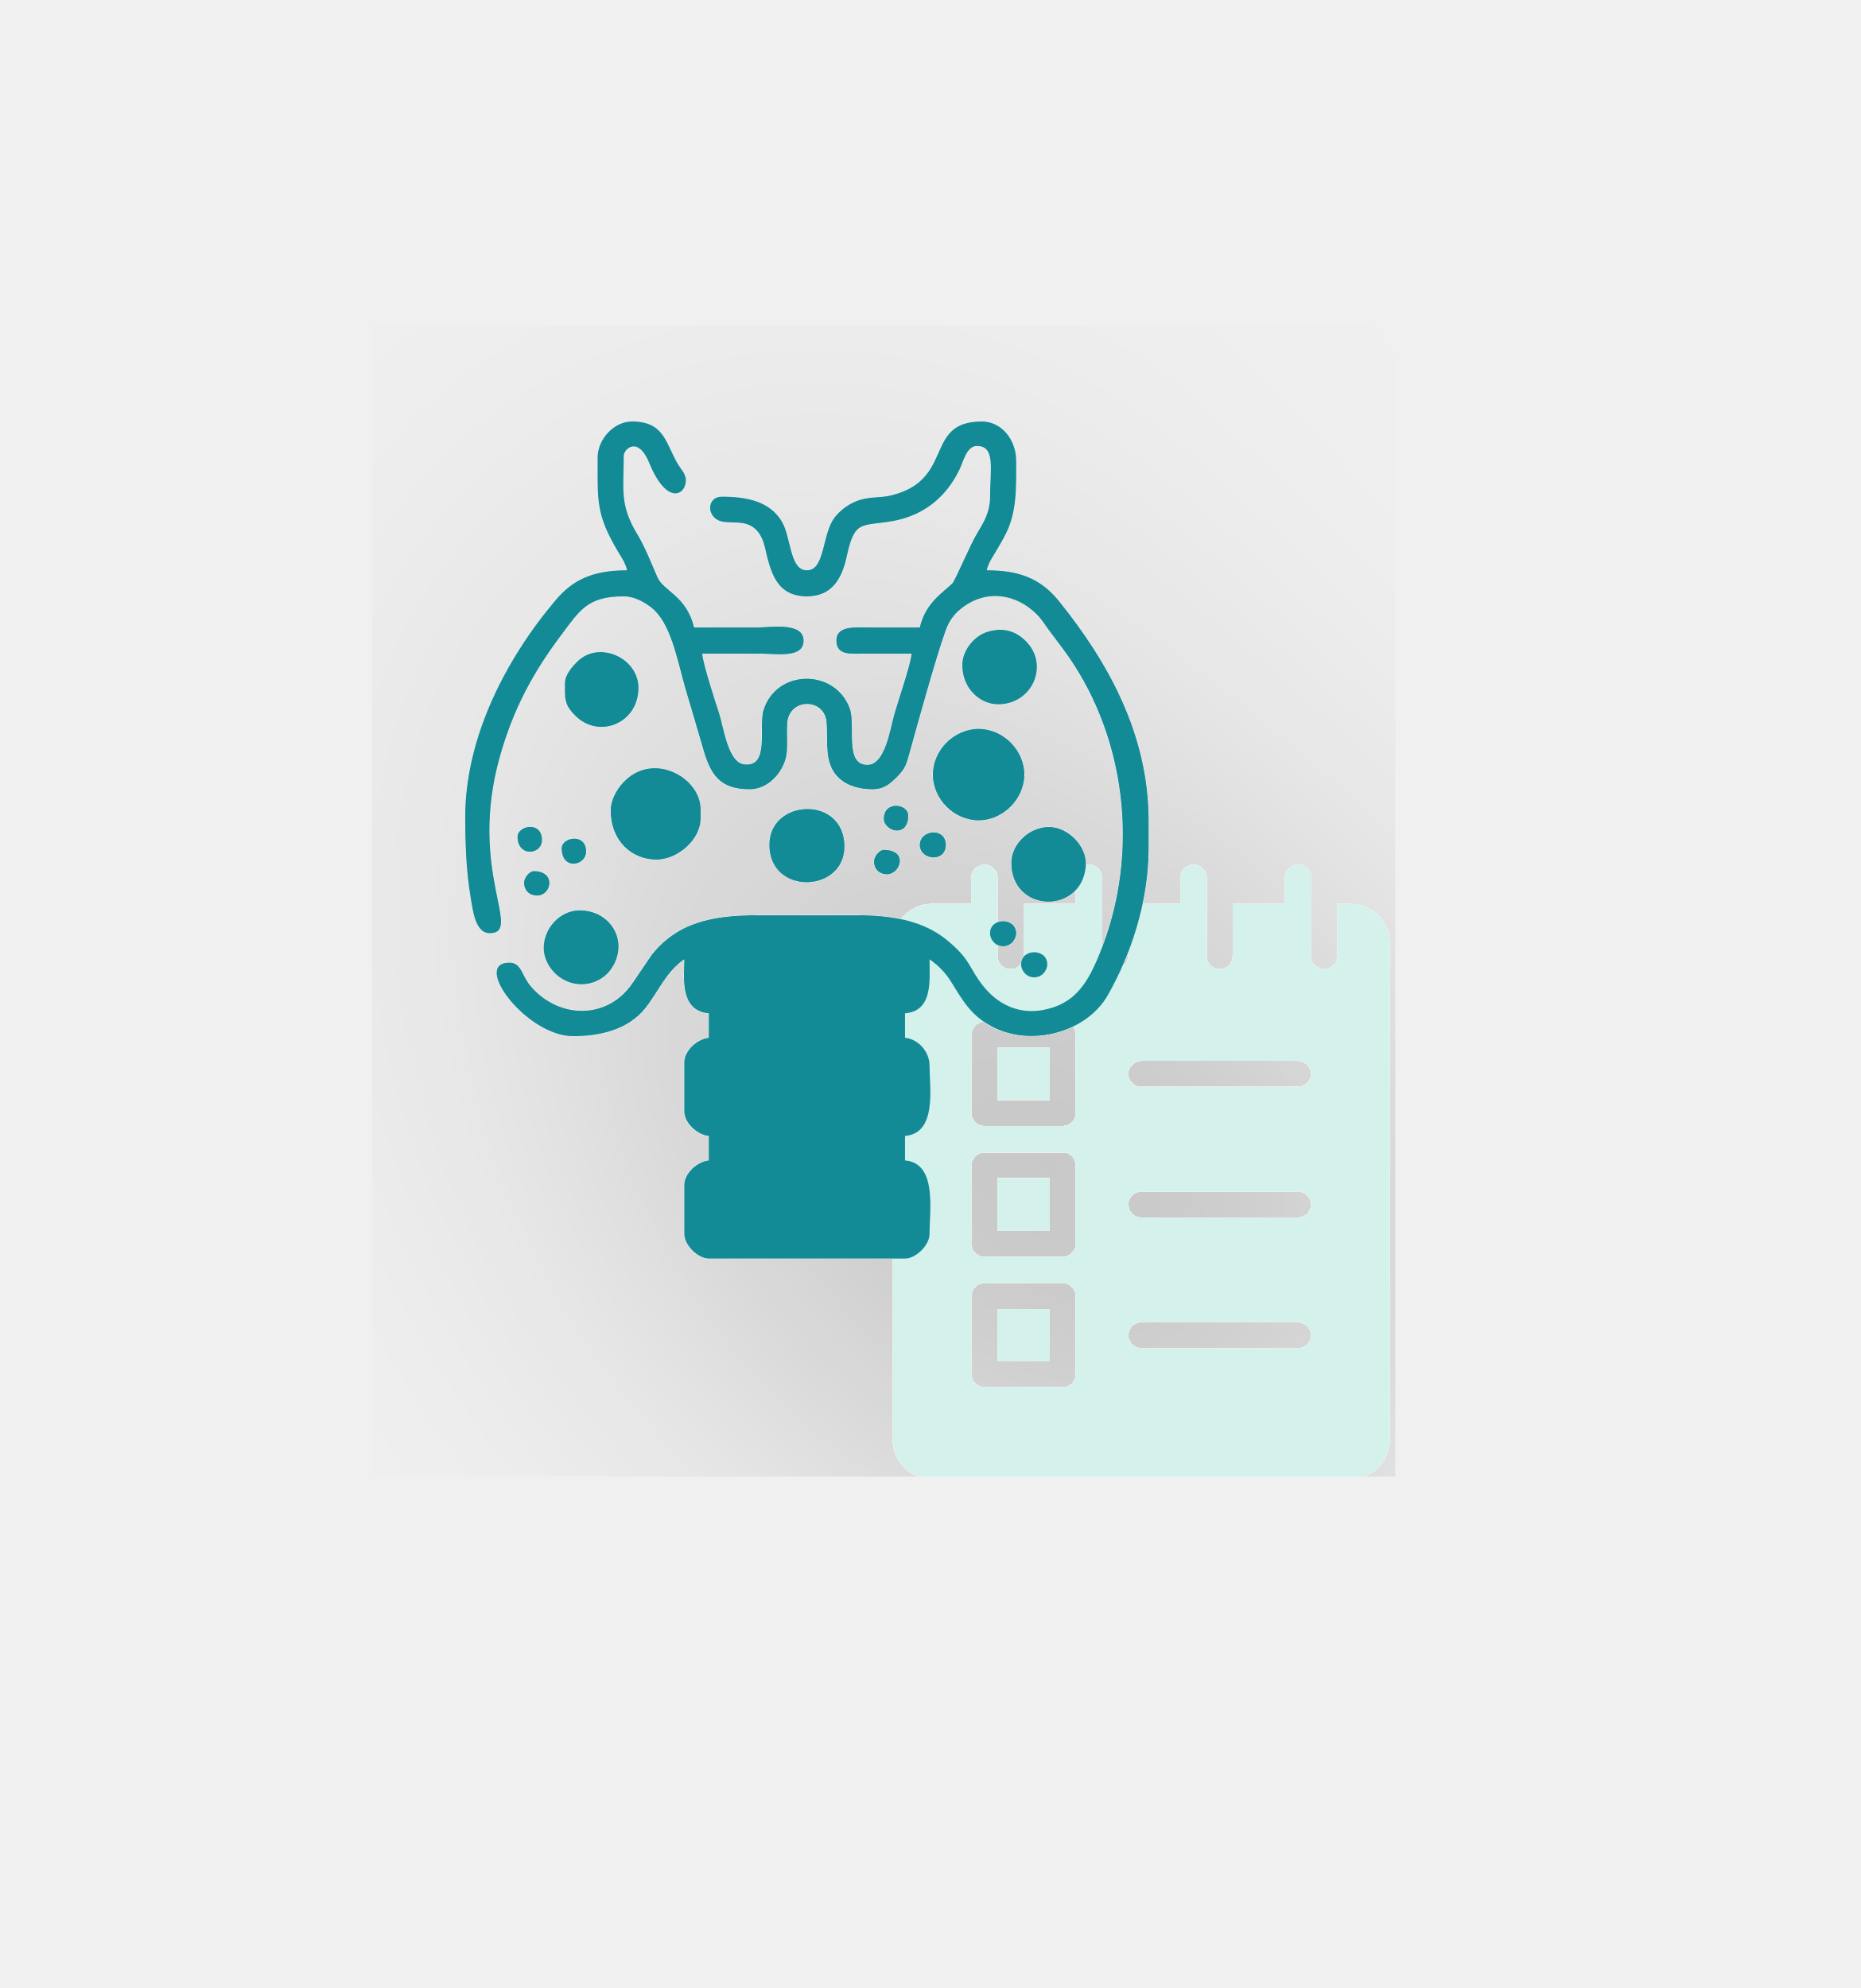
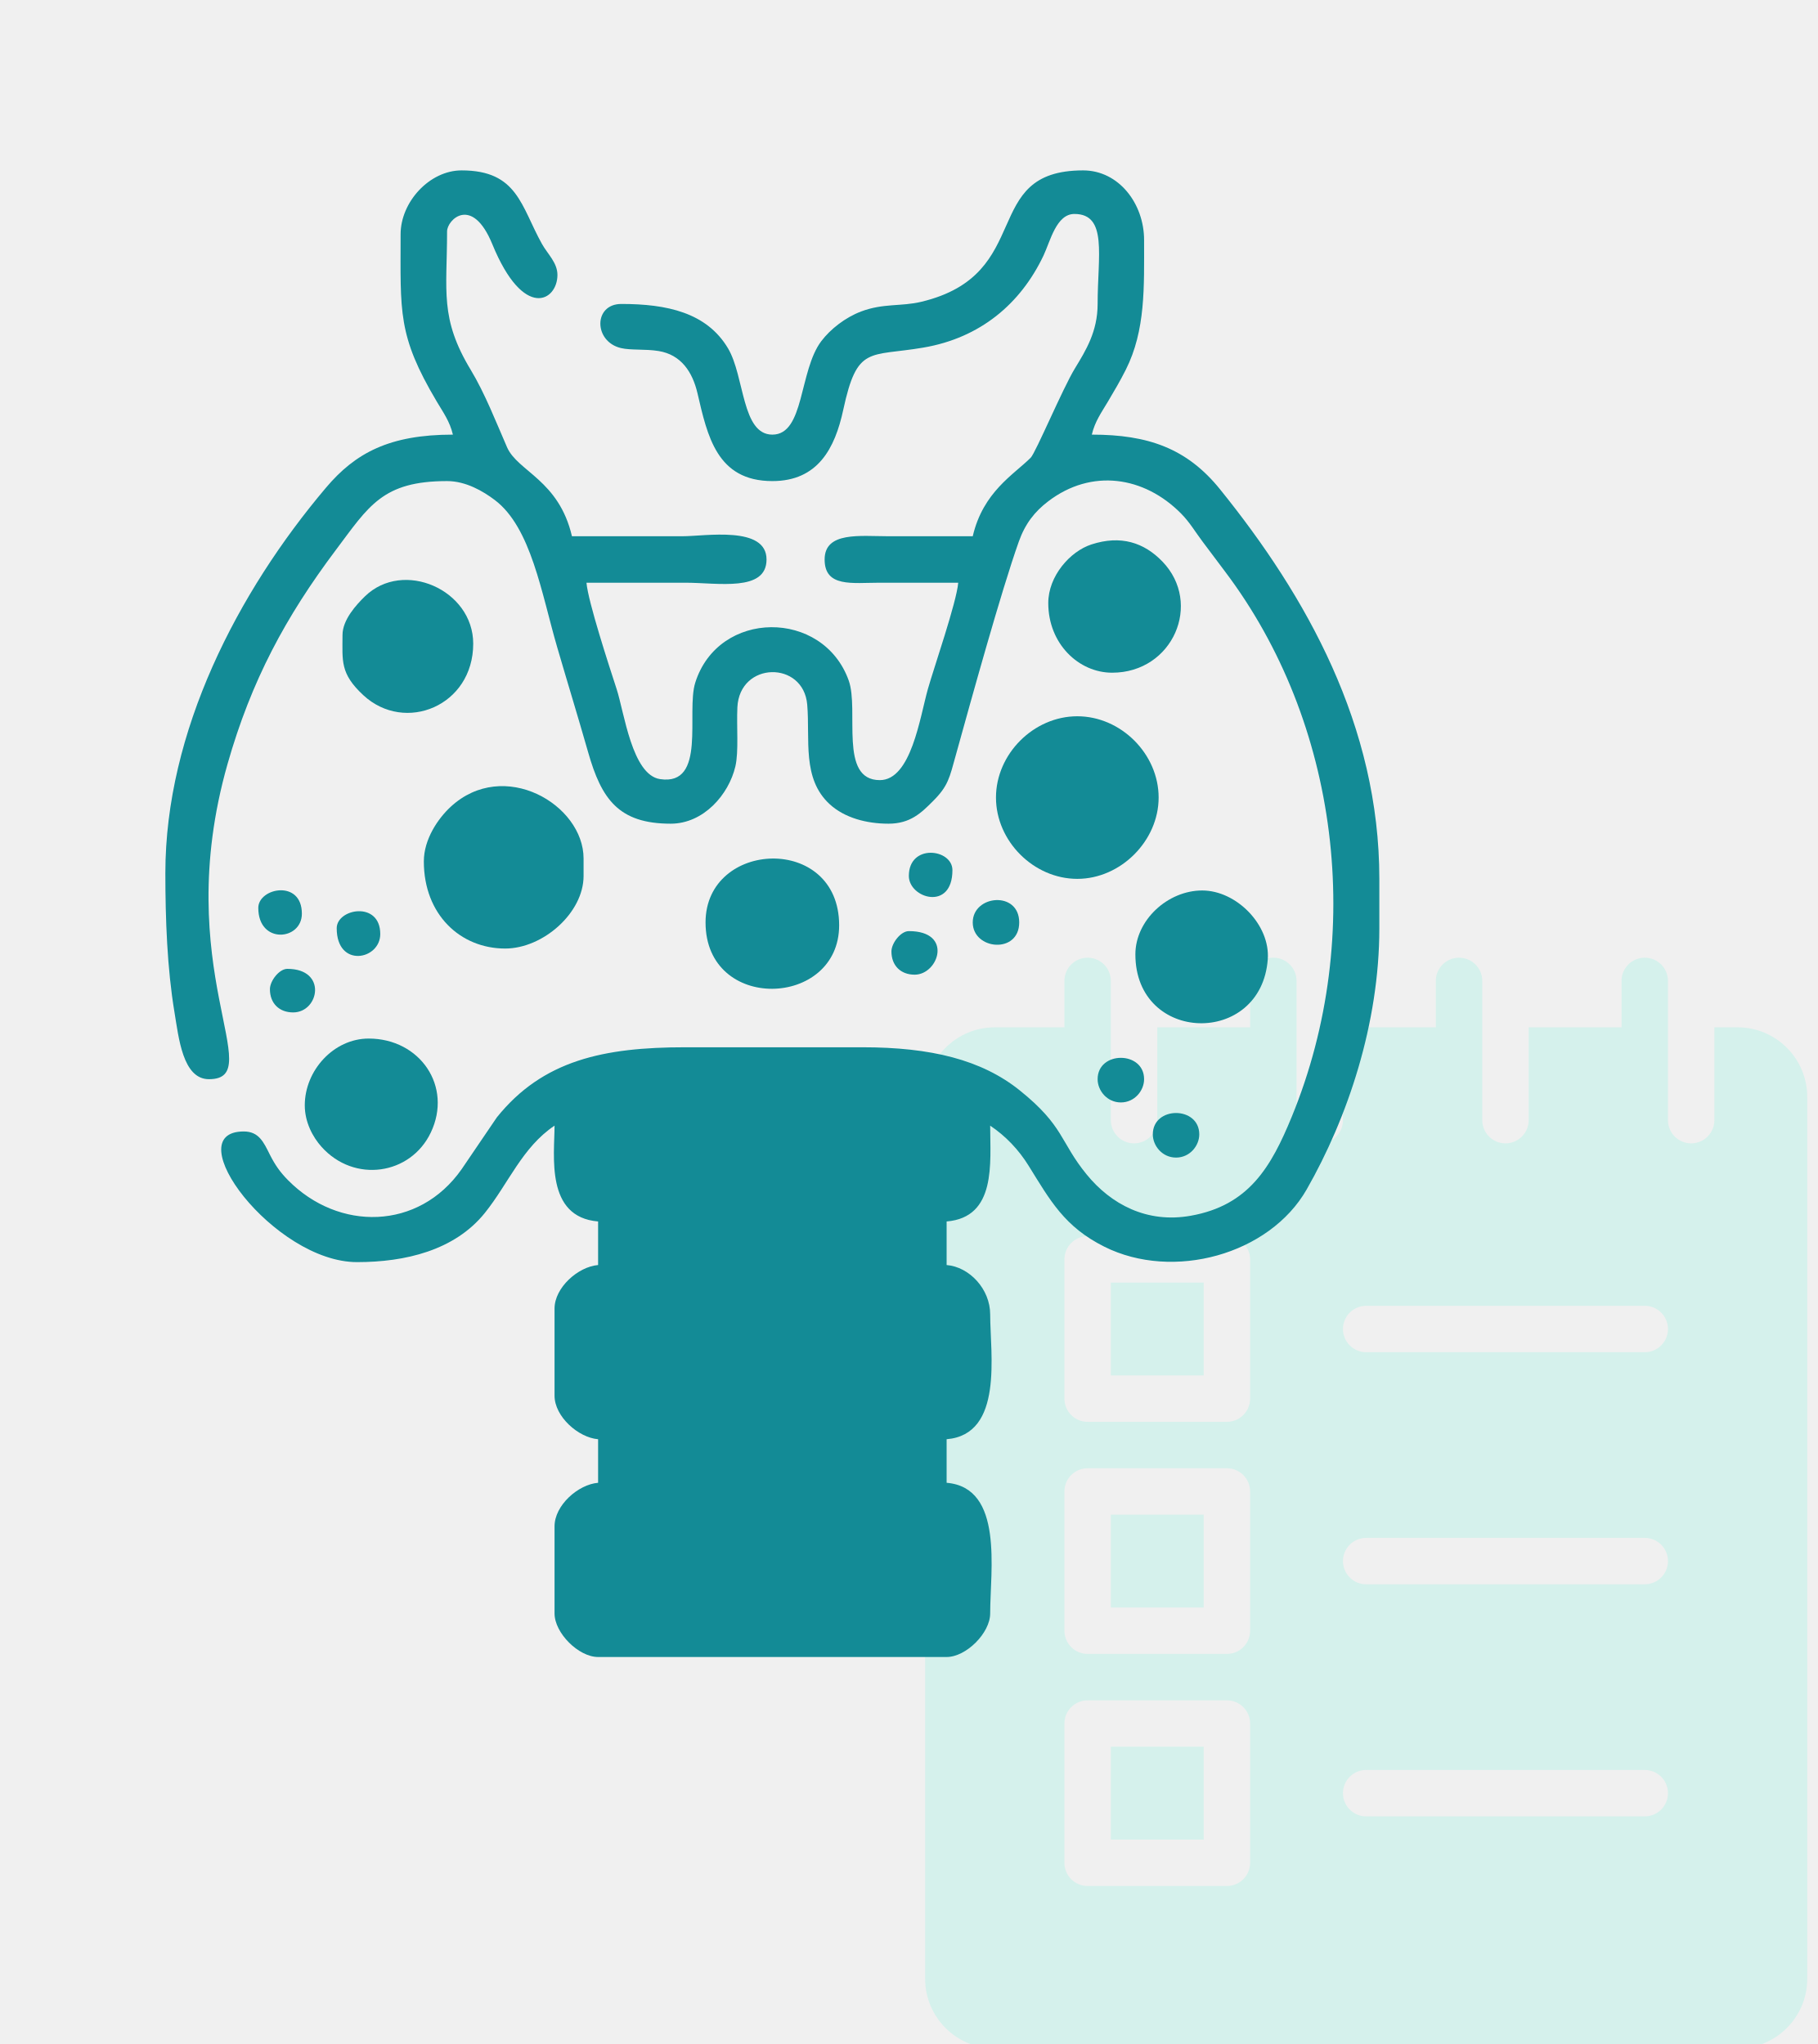
- <svg xmlns="http://www.w3.org/2000/svg" width="160" height="171" viewBox="0 0 160 171" fill="none">
-   <g clip-path="url(#clip0_368_137)" filter="url(#filter0_d_368_137)">
-     <path d="M85.789 105.859H90.285V101.362H85.789V105.859Z" fill="#D5F1EC" />
-     <path d="M85.789 117.099H90.285V112.602H85.789V117.099Z" fill="#D5F1EC" />
-     <path d="M85.789 94.618H90.285V90.122H85.789V94.618Z" fill="#D5F1EC" />
-     <path d="M116.138 77.757H115.014V82.254C115.014 82.874 114.511 83.378 113.89 83.378C113.269 83.378 112.766 82.874 112.766 82.254C112.766 81.963 112.766 75.087 112.766 75.509C112.766 74.889 112.262 74.385 111.641 74.385C111.021 74.385 110.517 74.889 110.517 75.509V77.757H106.021V82.254C106.021 82.874 105.518 83.378 104.897 83.378C104.277 83.378 103.774 82.874 103.774 82.254C103.774 81.963 103.774 75.087 103.774 75.509C103.774 74.889 103.27 74.385 102.649 74.385C102.029 74.385 101.525 74.889 101.525 75.509V77.757H97.029V82.254C97.029 82.874 96.526 83.378 95.905 83.378C95.284 83.378 94.781 82.874 94.781 82.254C94.781 81.963 94.781 75.087 94.781 75.509C94.781 74.889 94.278 74.385 93.657 74.385C93.036 74.385 92.533 74.889 92.533 75.509V77.757H88.037V82.254C88.037 82.874 87.533 83.378 86.913 83.378C86.292 83.378 85.789 82.874 85.789 82.254C85.789 81.963 85.789 75.087 85.789 75.509C85.789 74.889 85.286 74.385 84.665 74.385C84.044 74.385 83.541 74.889 83.541 75.509V77.757H80.169C78.309 77.757 76.796 79.27 76.796 81.13V123.843C76.796 125.703 78.309 127.215 80.169 127.215H116.138C117.997 127.215 119.51 125.703 119.51 123.843V81.13C119.51 79.27 117.997 77.757 116.138 77.757ZM92.533 118.223C92.533 118.844 92.029 119.347 91.409 119.347H84.665C84.044 119.347 83.541 118.844 83.541 118.223V111.479C83.541 110.858 84.044 110.355 84.665 110.355H91.409C92.029 110.355 92.533 110.858 92.533 111.479V118.223ZM92.533 106.982C92.533 107.603 92.029 108.106 91.409 108.106H84.665C84.044 108.106 83.541 107.603 83.541 106.982V100.238C83.541 99.618 84.044 99.114 84.665 99.114H91.409C92.029 99.114 92.533 99.618 92.533 100.238V106.982ZM92.533 95.742C92.533 96.363 92.029 96.866 91.409 96.866H84.665C84.044 96.866 83.541 96.363 83.541 95.742V88.998C83.541 88.377 84.044 87.874 84.665 87.874H91.409C92.029 87.874 92.533 88.377 92.533 88.998V95.742ZM111.641 115.975H98.153C97.532 115.975 97.029 115.471 97.029 114.851C97.029 114.23 97.532 113.726 98.153 113.726H111.641C112.262 113.726 112.766 114.23 112.766 114.851C112.766 115.471 112.262 115.975 111.641 115.975ZM111.641 104.734H98.153C97.532 104.734 97.029 104.231 97.029 103.61C97.029 102.99 97.532 102.486 98.153 102.486H111.641C112.262 102.486 112.766 102.99 112.766 103.61C112.766 104.231 112.262 104.734 111.641 104.734ZM111.641 93.494H98.153C97.532 93.494 97.029 92.99 97.029 92.37C97.029 91.749 97.532 91.246 98.153 91.246H111.641C112.262 91.246 112.766 91.749 112.766 92.37C112.766 92.99 112.262 93.494 111.641 93.494Z" fill="#D5F1EC" />
-     <path fill-rule="evenodd" clip-rule="evenodd" d="M51.398 39.347C51.398 43.116 51.241 44.234 53.146 47.444C53.466 47.983 53.782 48.416 53.93 49.051C50.855 49.051 49.206 49.939 47.783 51.623C43.508 56.677 40.007 63.431 40.007 70.286C40.007 72.523 40.095 74.905 40.447 77.018C40.651 78.238 40.843 80.27 42.117 80.27C45.042 80.27 40.193 74.921 43.019 65C44.167 60.969 45.829 57.878 48.264 54.636C49.861 52.51 50.52 51.301 53.648 51.301C54.561 51.301 55.395 51.792 55.962 52.221C57.719 53.55 58.22 56.74 58.976 59.333C59.478 61.058 59.98 62.688 60.48 64.439C61.124 66.699 61.95 67.895 64.477 67.895C66.071 67.895 67.289 66.484 67.609 65.12C67.776 64.403 67.661 63.205 67.704 62.263C67.808 60.03 70.907 59.987 71.087 62.129C71.23 63.827 70.825 65.707 72.173 66.949C72.895 67.614 73.962 67.895 75.024 67.895C76.082 67.895 76.612 67.367 77.171 66.808C77.916 66.064 77.974 65.687 78.289 64.551C79.017 61.928 80.474 56.645 81.332 54.234C81.641 53.364 82.101 52.78 82.755 52.282C84.853 50.681 87.402 51.061 89.196 52.879C89.619 53.309 89.872 53.757 90.232 54.234C90.614 54.74 90.935 55.174 91.317 55.68C96.815 62.96 98.158 73.282 94.553 82.08C93.551 84.524 92.473 86.386 89.651 86.885C87.532 87.26 85.797 86.329 84.616 84.882C83.319 83.293 83.536 82.547 81.375 80.81C79.528 79.327 77.077 78.724 73.758 78.724H65.18C61.248 78.724 58.287 79.344 56.059 82.118L54.352 84.631C52.271 87.601 48.395 87.643 45.946 85.16C45.559 84.769 45.316 84.418 45.069 83.927C44.767 83.325 44.539 82.802 43.804 82.802C40.533 82.802 45.268 89.13 49.289 89.13C51.607 89.13 54.013 88.571 55.48 86.744C56.623 85.321 57.285 83.57 58.852 82.52C58.852 83.957 58.397 86.948 60.961 87.161V89.271C59.99 89.352 58.852 90.366 58.852 91.38V95.599C58.852 96.609 60.001 97.629 60.961 97.708V99.818C59.99 99.899 58.852 100.913 58.852 101.928V106.146C58.852 107.093 60.014 108.256 60.961 108.256H77.837C78.783 108.256 79.946 107.093 79.946 106.146C79.946 104.072 80.613 100.049 77.837 99.818V97.708C80.608 97.478 79.946 93.561 79.946 91.662C79.946 90.439 78.946 89.363 77.837 89.271V87.161C80.257 86.96 79.946 84.328 79.946 82.52C80.703 83.028 81.327 83.688 81.805 84.458C82.854 86.146 83.54 87.415 85.474 88.383C88.804 90.049 93.468 88.766 95.271 85.611C97.251 82.144 98.79 77.584 98.79 72.958V70.567C98.79 63.151 95.261 56.882 91.078 51.701C89.473 49.711 87.586 49.051 84.868 49.051C85.016 48.416 85.332 47.983 85.652 47.444C85.973 46.903 86.232 46.464 86.511 45.912C87.477 43.996 87.399 41.896 87.399 39.628C87.399 37.86 86.173 36.253 84.446 36.253C79.396 36.253 82.169 41.29 76.607 42.618C75.626 42.852 74.776 42.68 73.7 43.086C72.931 43.375 72.206 43.943 71.766 44.527C70.681 45.968 70.962 49.051 69.399 49.051C67.908 49.051 68.062 46.234 67.251 44.87C66.216 43.13 64.274 42.722 62.086 42.722C60.73 42.722 60.742 44.539 62.061 44.857C62.542 44.973 63.235 44.896 63.886 45.001C64.984 45.178 65.534 46.02 65.774 47.05C66.254 49.102 66.704 51.301 69.399 51.301C71.601 51.301 72.429 49.721 72.833 47.844C73.508 44.711 74.072 45.287 76.715 44.835C79.463 44.366 81.418 42.715 82.527 40.381C82.858 39.683 83.147 38.363 84.024 38.363C85.641 38.363 85.149 40.387 85.149 42.722C85.149 44.059 84.575 44.979 84.05 45.842C83.455 46.818 82.149 49.93 81.908 50.169C81.084 50.992 79.604 51.821 79.102 53.972C77.743 53.972 76.383 53.973 75.024 53.972C73.647 53.972 71.93 53.736 71.93 55.098C71.93 56.461 73.267 56.224 74.602 56.223C75.868 56.222 77.133 56.223 78.399 56.223C78.32 57.172 77.217 60.356 76.932 61.365C76.544 62.736 76.124 65.785 74.602 65.785C72.606 65.785 73.612 62.404 73.097 60.962C71.859 57.49 66.783 57.508 65.665 61.067C65.213 62.508 66.232 66.076 63.961 65.736C62.604 65.532 62.228 62.509 61.858 61.373C61.499 60.272 60.475 57.139 60.398 56.223C61.992 56.223 63.586 56.223 65.18 56.223C66.767 56.223 69.117 56.684 69.117 55.098C69.117 53.448 66.152 53.972 65.039 53.972C63.258 53.972 61.477 53.972 59.695 53.972C59.061 51.251 57.066 50.837 56.552 49.662C56.028 48.46 55.476 47.044 54.801 45.928C53.279 43.41 53.648 42.104 53.648 39.207C53.648 38.645 54.861 37.44 55.839 39.828C57.355 43.531 58.992 42.581 58.992 41.316C58.992 40.723 58.515 40.303 58.243 39.815C57.224 37.991 57.068 36.253 54.351 36.253C52.798 36.253 51.398 37.783 51.398 39.347Z" fill="#138B96" />
-     <path fill-rule="evenodd" clip-rule="evenodd" d="M80.227 66.629C80.227 68.741 82.053 70.567 84.165 70.567C86.266 70.567 88.103 68.725 88.103 66.629C88.103 64.517 86.277 62.692 84.165 62.692C82.053 62.692 80.227 64.517 80.227 66.629Z" fill="#138B96" />
-     <path fill-rule="evenodd" clip-rule="evenodd" d="M52.523 69.723C52.523 72.299 54.294 73.942 56.461 73.942C58.294 73.942 60.258 72.214 60.258 70.426V69.583C60.258 66.968 56.39 64.696 53.818 67.081C53.223 67.634 52.523 68.633 52.523 69.723Z" fill="#138B96" />
-     <path fill-rule="evenodd" clip-rule="evenodd" d="M66.164 72.677C66.164 77.053 72.633 76.827 72.633 72.817C72.633 68.383 66.164 68.674 66.164 72.677Z" fill="#138B96" />
-     <path fill-rule="evenodd" clip-rule="evenodd" d="M86.977 74.223C86.977 78.562 93.081 78.703 93.388 74.456C93.507 72.801 91.875 71.13 90.212 71.13C88.54 71.13 86.977 72.573 86.977 74.223Z" fill="#138B96" />
-     <path fill-rule="evenodd" clip-rule="evenodd" d="M82.759 57.207C82.759 59.188 84.237 60.582 85.852 60.582C88.795 60.582 90.24 57.223 88.285 55.197C87.398 54.277 86.271 53.905 84.845 54.371C83.812 54.708 82.759 55.905 82.759 57.207Z" fill="#138B96" />
-     <path fill-rule="evenodd" clip-rule="evenodd" d="M48.585 58.754C48.585 60.009 48.456 60.621 49.6 61.678C51.612 63.536 54.914 62.19 54.914 59.176C54.914 56.564 51.525 55.077 49.67 56.885C49.254 57.291 48.585 58.018 48.585 58.754Z" fill="#138B96" />
-     <path fill-rule="evenodd" clip-rule="evenodd" d="M46.758 81.536C46.758 82.359 47.148 83.075 47.565 83.542C49.146 85.315 51.878 84.914 52.859 82.856C53.926 80.619 52.338 78.302 49.851 78.302C48.165 78.302 46.758 79.839 46.758 81.536Z" fill="#138B96" />
-     <path fill-rule="evenodd" clip-rule="evenodd" d="M79.102 72.677C79.102 74.011 81.352 74.224 81.352 72.677C81.352 71.129 79.102 71.342 79.102 72.677Z" fill="#138B96" />
-     <path fill-rule="evenodd" clip-rule="evenodd" d="M87.821 82.942C87.821 83.496 88.28 84.067 88.946 84.067C89.612 84.067 90.071 83.496 90.071 82.942C90.071 81.563 87.821 81.563 87.821 82.942Z" fill="#138B96" />
-     <path fill-rule="evenodd" clip-rule="evenodd" d="M85.149 80.27C85.149 80.824 85.608 81.396 86.274 81.396C86.941 81.396 87.399 80.824 87.399 80.27C87.399 78.891 85.149 78.891 85.149 80.27Z" fill="#138B96" />
-     <path fill-rule="evenodd" clip-rule="evenodd" d="M75.165 74.083C75.165 74.763 75.609 75.208 76.29 75.208C77.445 75.208 78.17 73.098 76.008 73.098C75.611 73.098 75.165 73.685 75.165 74.083Z" fill="#138B96" />
-     <path fill-rule="evenodd" clip-rule="evenodd" d="M48.304 72.958C48.304 74.903 50.413 74.497 50.413 73.239C50.413 71.622 48.304 72.004 48.304 72.958Z" fill="#138B96" />
-     <path fill-rule="evenodd" clip-rule="evenodd" d="M45.07 75.911C45.07 76.591 45.514 77.036 46.195 77.036C47.453 77.036 47.859 74.927 45.914 74.927C45.516 74.927 45.07 75.513 45.07 75.911Z" fill="#138B96" />
-     <path fill-rule="evenodd" clip-rule="evenodd" d="M44.507 71.973C44.507 73.75 46.617 73.559 46.617 72.254C46.617 70.58 44.507 71.001 44.507 71.973Z" fill="#138B96" />
-     <path fill-rule="evenodd" clip-rule="evenodd" d="M76.008 70.426C76.008 71.51 78.118 72.148 78.118 70.145C78.118 69.106 76.008 68.845 76.008 70.426Z" fill="#138B96" />
+ <svg xmlns="http://www.w3.org/2000/svg" width="88" height="99" viewBox="0 0 88 99" fill="none">
+   <g clip-path="url(#clip0_368_137)">
+     <path d="M53.789 77.859H58.285V73.362H53.789V77.859Z" fill="#D5F1EC" />
+     <path d="M53.789 89.099H58.285V84.602H53.789V89.099Z" fill="#D5F1EC" />
+     <path d="M53.789 66.618H58.285V62.122H53.789V66.618Z" fill="#D5F1EC" />
+     <path d="M84.138 49.758H83.014V54.254C83.014 54.874 82.51 55.378 81.89 55.378C81.269 55.378 80.766 54.874 80.766 54.254C80.766 53.963 80.766 47.087 80.766 47.509C80.766 46.889 80.263 46.385 79.641 46.385C79.021 46.385 78.517 46.889 78.517 47.509V49.758H74.021V54.254C74.021 54.874 73.518 55.378 72.897 55.378C72.277 55.378 71.774 54.874 71.774 54.254C71.774 53.963 71.774 47.087 71.774 47.509C71.774 46.889 71.27 46.385 70.649 46.385C70.029 46.385 69.525 46.889 69.525 47.509V49.758H65.029V54.254C65.029 54.874 64.526 55.378 63.905 55.378C63.284 55.378 62.781 54.874 62.781 54.254C62.781 53.963 62.781 47.087 62.781 47.509C62.781 46.889 62.278 46.385 61.657 46.385C61.036 46.385 60.533 46.889 60.533 47.509V49.758H56.037V54.254C56.037 54.874 55.533 55.378 54.913 55.378C54.292 55.378 53.789 54.874 53.789 54.254C53.789 53.963 53.789 47.087 53.789 47.509C53.789 46.889 53.286 46.385 52.665 46.385C52.044 46.385 51.541 46.889 51.541 47.509V49.758H48.169C46.309 49.758 44.797 51.27 44.797 53.13V95.843C44.797 97.703 46.309 99.215 48.169 99.215H84.138C85.997 99.215 87.51 97.703 87.51 95.843V53.13C87.51 51.27 85.997 49.758 84.138 49.758ZM60.533 90.223C60.533 90.844 60.029 91.347 59.409 91.347H52.665C52.044 91.347 51.541 90.844 51.541 90.223V83.479C51.541 82.858 52.044 82.355 52.665 82.355H59.409C60.029 82.355 60.533 82.858 60.533 83.479V90.223ZM60.533 78.982C60.533 79.603 60.029 80.106 59.409 80.106H52.665C52.044 80.106 51.541 79.603 51.541 78.982V72.238C51.541 71.618 52.044 71.114 52.665 71.114H59.409C60.029 71.114 60.533 71.618 60.533 72.238V78.982ZM60.533 67.742C60.533 68.363 60.029 68.866 59.409 68.866H52.665C52.044 68.866 51.541 68.363 51.541 67.742V60.998C51.541 60.377 52.044 59.874 52.665 59.874H59.409C60.029 59.874 60.533 60.377 60.533 60.998V67.742ZM79.641 87.975H66.153C65.532 87.975 65.029 87.472 65.029 86.851C65.029 86.23 65.532 85.727 66.153 85.727H79.641C80.263 85.727 80.766 86.23 80.766 86.851C80.766 87.472 80.263 87.975 79.641 87.975ZM79.641 76.734H66.153C65.532 76.734 65.029 76.231 65.029 75.61C65.029 74.99 65.532 74.486 66.153 74.486H79.641C80.263 74.486 80.766 74.99 80.766 75.61C80.766 76.231 80.263 76.734 79.641 76.734ZM79.641 65.494H66.153C65.532 65.494 65.029 64.99 65.029 64.37C65.029 63.749 65.532 63.246 66.153 63.246H79.641C80.263 63.246 80.766 63.749 80.766 64.37C80.766 64.99 80.263 65.494 79.641 65.494Z" fill="#D5F1EC" />
+     <path fill-rule="evenodd" clip-rule="evenodd" d="M19.398 11.347C19.398 15.116 19.241 16.234 21.146 19.444C21.466 19.983 21.782 20.416 21.93 21.051C18.855 21.051 17.206 21.939 15.783 23.623C11.508 28.677 8.007 35.431 8.007 42.286C8.007 44.523 8.095 46.905 8.447 49.018C8.651 50.238 8.843 52.27 10.117 52.27C13.042 52.27 8.193 46.921 11.019 37C12.167 32.969 13.829 29.878 16.264 26.636C17.861 24.51 18.52 23.301 21.648 23.301C22.561 23.301 23.395 23.792 23.962 24.221C25.719 25.55 26.22 28.74 26.976 31.333C27.478 33.058 27.98 34.688 28.48 36.439C29.124 38.699 29.95 39.895 32.477 39.895C34.071 39.895 35.289 38.484 35.608 37.12C35.776 36.403 35.661 35.205 35.705 34.263C35.808 32.03 38.907 31.987 39.087 34.129C39.23 35.827 38.825 37.707 40.173 38.949C40.895 39.614 41.962 39.895 43.024 39.895C44.082 39.895 44.612 39.367 45.171 38.808C45.916 38.064 45.974 37.687 46.289 36.551C47.017 33.928 48.474 28.645 49.332 26.234C49.642 25.364 50.101 24.78 50.755 24.282C52.853 22.68 55.402 23.061 57.196 24.879C57.619 25.309 57.872 25.757 58.232 26.234C58.614 26.741 58.935 27.174 59.317 27.68C64.815 34.96 66.158 45.282 62.553 54.08C61.551 56.524 60.473 58.386 57.651 58.885C55.532 59.26 53.797 58.329 52.616 56.882C51.319 55.293 51.536 54.547 49.375 52.81C47.528 51.327 45.077 50.724 41.758 50.724H33.18C29.248 50.724 26.287 51.344 24.059 54.118L22.352 56.631C20.271 59.601 16.395 59.643 13.946 57.16C13.559 56.769 13.316 56.418 13.069 55.928C12.767 55.325 12.539 54.802 11.804 54.802C8.533 54.802 13.268 61.13 17.289 61.13C19.607 61.13 22.013 60.571 23.48 58.744C24.623 57.321 25.285 55.57 26.852 54.52C26.852 55.957 26.397 58.948 28.961 59.161V61.271C27.99 61.352 26.852 62.366 26.852 63.38V67.599C26.852 68.609 28.001 69.629 28.961 69.708V71.818C27.99 71.899 26.852 72.913 26.852 73.927V78.146C26.852 79.093 28.014 80.256 28.961 80.256H45.837C46.783 80.256 47.946 79.093 47.946 78.146C47.946 76.072 48.613 72.049 45.837 71.818V69.708C48.608 69.478 47.946 65.561 47.946 63.661C47.946 62.439 46.946 61.363 45.837 61.271V59.161C48.257 58.96 47.946 56.328 47.946 54.52C48.703 55.028 49.327 55.688 49.805 56.458C50.854 58.146 51.54 59.415 53.474 60.383C56.804 62.049 61.468 60.766 63.271 57.611C65.251 54.144 66.79 49.584 66.79 44.958V42.567C66.79 35.151 63.261 28.882 59.078 23.701C57.473 21.711 55.586 21.051 52.868 21.051C53.016 20.416 53.332 19.983 53.652 19.444C53.973 18.903 54.232 18.464 54.511 17.912C55.477 15.996 55.399 13.896 55.399 11.628C55.399 9.86 54.173 8.253 52.446 8.253C47.396 8.253 50.169 13.29 44.607 14.618C43.626 14.852 42.776 14.68 41.7 15.085C40.931 15.375 40.206 15.943 39.766 16.527C38.681 17.968 38.962 21.051 37.399 21.051C35.908 21.051 36.062 18.234 35.251 16.87C34.216 15.13 32.274 14.722 30.086 14.722C28.73 14.722 28.742 16.54 30.061 16.857C30.542 16.973 31.235 16.896 31.886 17.001C32.984 17.178 33.534 18.02 33.774 19.05C34.254 21.102 34.704 23.301 37.399 23.301C39.601 23.301 40.429 21.721 40.833 19.844C41.508 16.711 42.072 17.287 44.715 16.835C47.463 16.366 49.418 14.716 50.527 12.381C50.858 11.683 51.147 10.363 52.024 10.363C53.641 10.363 53.149 12.387 53.149 14.722C53.149 16.059 52.575 16.979 52.05 17.842C51.455 18.817 50.149 21.93 49.908 22.169C49.084 22.992 47.604 23.821 47.102 25.973C45.742 25.973 44.383 25.973 43.024 25.973C41.647 25.972 39.93 25.736 39.93 27.098C39.93 28.461 41.267 28.224 42.602 28.223C43.868 28.222 45.133 28.223 46.399 28.223C46.32 29.172 45.217 32.356 44.932 33.365C44.544 34.736 44.124 37.785 42.602 37.785C40.606 37.785 41.611 34.404 41.097 32.962C39.859 29.491 34.783 29.508 33.665 33.067C33.213 34.508 34.232 38.076 31.961 37.736C30.604 37.532 30.228 34.509 29.858 33.373C29.499 32.272 28.475 29.139 28.398 28.223C29.992 28.223 31.586 28.223 33.18 28.223C34.767 28.223 37.117 28.684 37.117 27.098C37.117 25.448 34.152 25.973 33.039 25.973C31.258 25.973 29.477 25.973 27.695 25.973C27.061 23.25 25.066 22.837 24.552 21.662C24.028 20.46 23.476 19.044 22.802 17.928C21.279 15.41 21.648 14.104 21.648 11.207C21.648 10.645 22.861 9.44 23.839 11.828C25.355 15.531 26.992 14.581 26.992 13.316C26.992 12.723 26.515 12.303 26.243 11.815C25.224 9.991 25.068 8.253 22.351 8.253C20.798 8.253 19.398 9.783 19.398 11.347Z" fill="#138B96" />
+     <path fill-rule="evenodd" clip-rule="evenodd" d="M48.227 38.629C48.227 40.741 50.053 42.567 52.165 42.567C54.266 42.567 56.103 40.725 56.103 38.629C56.103 36.517 54.277 34.692 52.165 34.692C50.053 34.692 48.227 36.517 48.227 38.629Z" fill="#138B96" />
+     <path fill-rule="evenodd" clip-rule="evenodd" d="M20.523 41.723C20.523 44.299 22.294 45.942 24.461 45.942C26.294 45.942 28.258 44.214 28.258 42.426V41.583C28.258 38.968 24.39 36.696 21.818 39.081C21.223 39.634 20.523 40.633 20.523 41.723Z" fill="#138B96" />
+     <path fill-rule="evenodd" clip-rule="evenodd" d="M34.164 44.677C34.164 49.053 40.633 48.827 40.633 44.817C40.633 40.383 34.164 40.674 34.164 44.677Z" fill="#138B96" />
+     <path fill-rule="evenodd" clip-rule="evenodd" d="M54.977 46.223C54.977 50.562 61.081 50.703 61.388 46.456C61.507 44.801 59.875 43.13 58.212 43.13C56.539 43.13 54.977 44.573 54.977 46.223Z" fill="#138B96" />
+     <path fill-rule="evenodd" clip-rule="evenodd" d="M50.759 29.207C50.759 31.188 52.237 32.582 53.852 32.582C56.795 32.582 58.24 29.223 56.285 27.197C55.398 26.277 54.271 25.905 52.845 26.371C51.812 26.708 50.759 27.905 50.759 29.207Z" fill="#138B96" />
+     <path fill-rule="evenodd" clip-rule="evenodd" d="M16.585 30.754C16.585 32.009 16.456 32.621 17.6 33.678C19.612 35.536 22.914 34.19 22.914 31.176C22.914 28.564 19.525 27.077 17.67 28.885C17.254 29.291 16.585 30.018 16.585 30.754Z" fill="#138B96" />
+     <path fill-rule="evenodd" clip-rule="evenodd" d="M14.758 53.536C14.758 54.359 15.148 55.075 15.565 55.542C17.146 57.315 19.878 56.914 20.859 54.856C21.926 52.619 20.338 50.302 17.851 50.302C16.165 50.302 14.758 51.839 14.758 53.536Z" fill="#138B96" />
+     <path fill-rule="evenodd" clip-rule="evenodd" d="M47.102 44.677C47.102 46.011 49.352 46.224 49.352 44.677C49.352 43.129 47.102 43.342 47.102 44.677Z" fill="#138B96" />
+     <path fill-rule="evenodd" clip-rule="evenodd" d="M55.821 54.942C55.821 55.496 56.28 56.067 56.946 56.067C57.612 56.067 58.071 55.496 58.071 54.942C58.071 53.563 55.821 53.563 55.821 54.942Z" fill="#138B96" />
+     <path fill-rule="evenodd" clip-rule="evenodd" d="M53.149 52.27C53.149 52.824 53.608 53.396 54.274 53.396C54.941 53.396 55.399 52.824 55.399 52.27C55.399 50.891 53.149 50.891 53.149 52.27Z" fill="#138B96" />
+     <path fill-rule="evenodd" clip-rule="evenodd" d="M43.165 46.083C43.165 46.763 43.609 47.208 44.29 47.208C45.445 47.208 46.17 45.098 44.008 45.098C43.611 45.098 43.165 45.685 43.165 46.083Z" fill="#138B96" />
+     <path fill-rule="evenodd" clip-rule="evenodd" d="M16.304 44.958C16.304 46.904 18.413 46.497 18.413 45.239C18.413 43.622 16.304 44.004 16.304 44.958Z" fill="#138B96" />
+     <path fill-rule="evenodd" clip-rule="evenodd" d="M13.07 47.911C13.07 48.591 13.514 49.036 14.195 49.036C15.453 49.036 15.859 46.926 13.914 46.926C13.516 46.926 13.07 47.513 13.07 47.911Z" fill="#138B96" />
+     <path fill-rule="evenodd" clip-rule="evenodd" d="M12.507 43.973C12.507 45.75 14.617 45.559 14.617 44.254C14.617 42.58 12.507 43.001 12.507 43.973Z" fill="#138B96" />
+     <path fill-rule="evenodd" clip-rule="evenodd" d="M44.008 42.426C44.008 43.51 46.118 44.148 46.118 42.145C46.118 41.106 44.008 40.845 44.008 42.426Z" fill="#138B96" />
  </g>
  <defs>
-     <filter id="filter0_d_368_137" x="-8" y="-8" width="168" height="179" filterUnits="userSpaceOnUse" color-interpolation-filters="sRGB">
-       <feFlood flood-opacity="0" result="BackgroundImageFix" />
-       <feColorMatrix in="SourceAlpha" type="matrix" values="0 0 0 0 0 0 0 0 0 0 0 0 0 0 0 0 0 0 127 0" result="hardAlpha" />
-       <feOffset dy="4" />
-       <feGaussianBlur stdDeviation="20" />
-       <feComposite in2="hardAlpha" operator="out" />
-       <feColorMatrix type="matrix" values="0 0 0 0 0 0 0 0 0 0 0 0 0 0 0 0 0 0 0.25 0" />
-       <feBlend mode="normal" in2="BackgroundImageFix" result="effect1_dropShadow_368_137" />
-       <feBlend mode="normal" in="SourceGraphic" in2="effect1_dropShadow_368_137" result="shape" />
-     </filter>
    <clipPath id="clip0_368_137">
-       <rect width="88" height="99" fill="white" transform="translate(32 28)" />
+       <rect width="88" height="99" fill="white" />
    </clipPath>
  </defs>
</svg>
